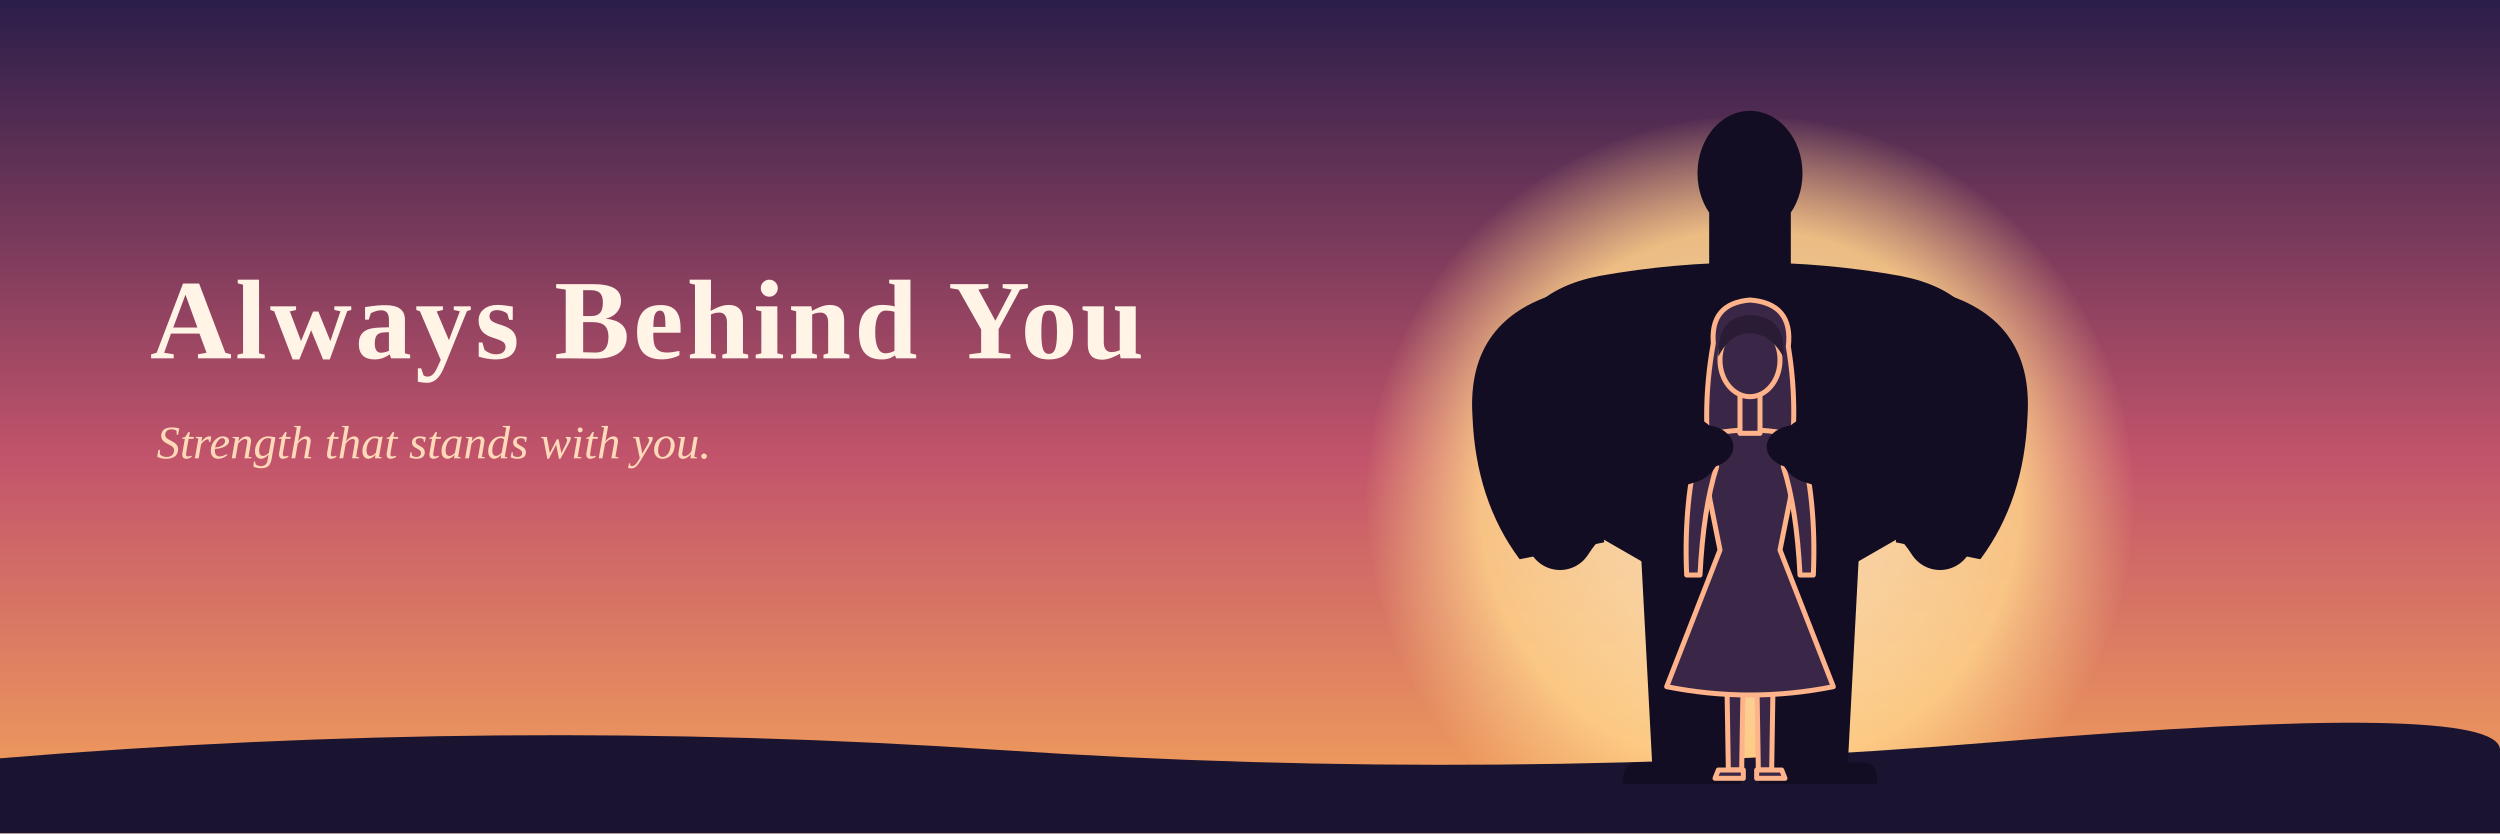
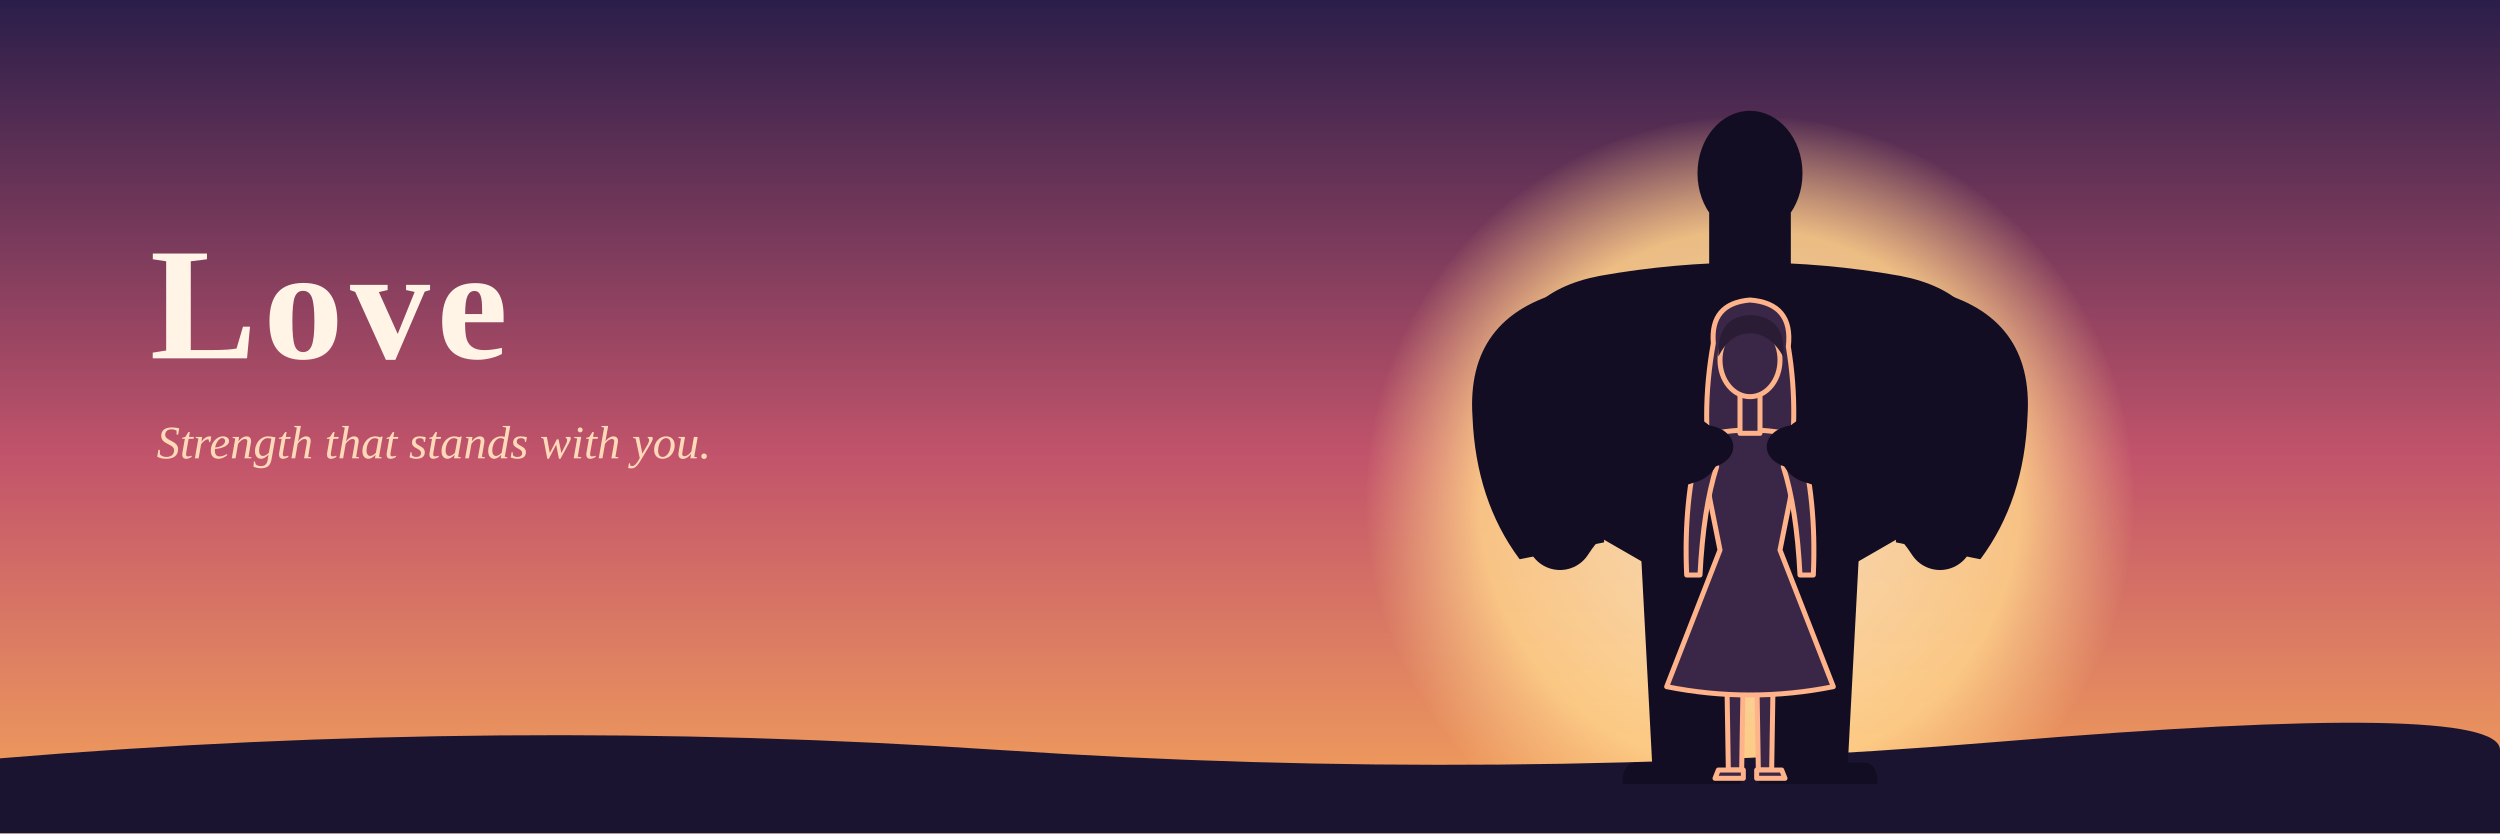
<svg xmlns="http://www.w3.org/2000/svg" viewBox="0 0 1500 500" width="1500" height="500">
  <defs>
    <linearGradient id="sky" x1="0" y1="0" x2="0" y2="1">
      <stop offset="0" stop-color="#2b1e4a" />
      <stop offset="0.55" stop-color="#c2546b" />
      <stop offset="1" stop-color="#f6a65a" />
    </linearGradient>
    <radialGradient id="sun" cx="0.5" cy="0.5" r="0.5">
      <stop offset="0" stop-color="#fff1c9" />
      <stop offset="0.7" stop-color="#ffd38a" />
      <stop offset="1" stop-color="#ffd38a" stop-opacity="0" />
    </radialGradient>
  </defs>
  <rect width="1500" height="500" fill="url(#sky)" />
  <circle cx="1050" cy="300" r="230" fill="url(#sun)" opacity="0.85" />
  <path d="M0 455 Q 300 430 600 450 T 1200 445 T 1500 450 V500 H0 Z" fill="#1b1430" />
  <g fill="#120d22" stroke="#120d22" stroke-linecap="round" stroke-linejoin="round">
    <path d="M985 330 L1048 330 L1040 462 L992 462 Z" />
    <path d="M1052 330 L1115 330 L1108 462 L1060 462 Z" />
    <path d="M982 458 h62 v12 h-70 q0-12 8-12 Z" />
    <path d="M1056 458 h62 q8 0 8 12 h-70 Z" />
    <path d="M960 166 Q1050 150 1140 166 Q1192 176 1194 222 L1178 300 L1112 338 L988 338 L922 300 L906 222 Q908 176 960 166 Z" />
    <path d="M1026 128 h48 v42 h-48 Z" />
    <ellipse cx="1050" cy="104" rx="31" ry="37" />
    <path d="M940 175 Q880 190 884 250 Q886 300 912 335 L962 325 Q958 290 962 250 Z" />
    <path d="M1160 175 Q1220 190 1216 250 Q1214 300 1188 335 L1138 325 Q1142 290 1138 250 Z" />
  </g>
  <g fill="#3a2747" stroke="#ffb38a" stroke-width="3" stroke-linejoin="round">
    <path d="M1028 206 Q1026 182 1050 180 Q1076 182 1073 208 Q1080 250 1072 292 L1028 292 Q1020 250 1028 206 Z" />
    <path d="M1036 400 L1046 400 L1045 462 L1037 462 Z" />
    <path d="M1054 400 L1064 400 L1063 462 L1055 462 Z" />
    <path d="M1031 462 h15 v5 h-17 Z" />
    <path d="M1054 462 h15 l2 5 h-17 Z" />
    <path d="M1020 262 Q1050 254 1080 262 L1074 300 L1068 330 L1100 412 Q1050 422 1000 412 L1032 330 L1026 300 Z" />
    <path d="M1020 264 Q1010 300 1012 345 L1020 345 Q1022 305 1030 280 Z" />
    <path d="M1080 264 Q1090 300 1088 345 L1080 345 Q1078 305 1070 280 Z" />
    <path d="M1044 236 h12 v24 h-12 Z" />
    <ellipse cx="1050" cy="216" rx="18" ry="22" />
    <path d="M1031 214 Q1030 190 1050 189 Q1072 190 1070 214 Q1062 200 1050 200 Q1038 200 1031 214 Z" stroke="none" fill="#2a1c35" />
  </g>
  <g stroke="#120d22" stroke-linecap="round" fill="#120d22">
    <path d="M936 322 Q960 285 1012 270" stroke-width="40" fill="none" />
    <path d="M1164 322 Q1140 285 1088 270" stroke-width="40" fill="none" />
    <ellipse cx="1022" cy="268" rx="18" ry="13" stroke="none" />
    <ellipse cx="1078" cy="268" rx="18" ry="13" stroke="none" />
  </g>
  <g font-family="Georgia, 'Times New Roman', serif" fill="#fff4e6">
-     <text x="90" y="215" font-size="68" font-weight="bold" letter-spacing="2">Always Behind You</text>
+     <text x="90" y="215" font-size="96" font-weight="bold" letter-spacing="4">Love</text>
    <text x="94" y="275" font-size="28" fill="#ffd9b8" font-style="italic">Strength that stands with you.</text>
  </g>
</svg>
